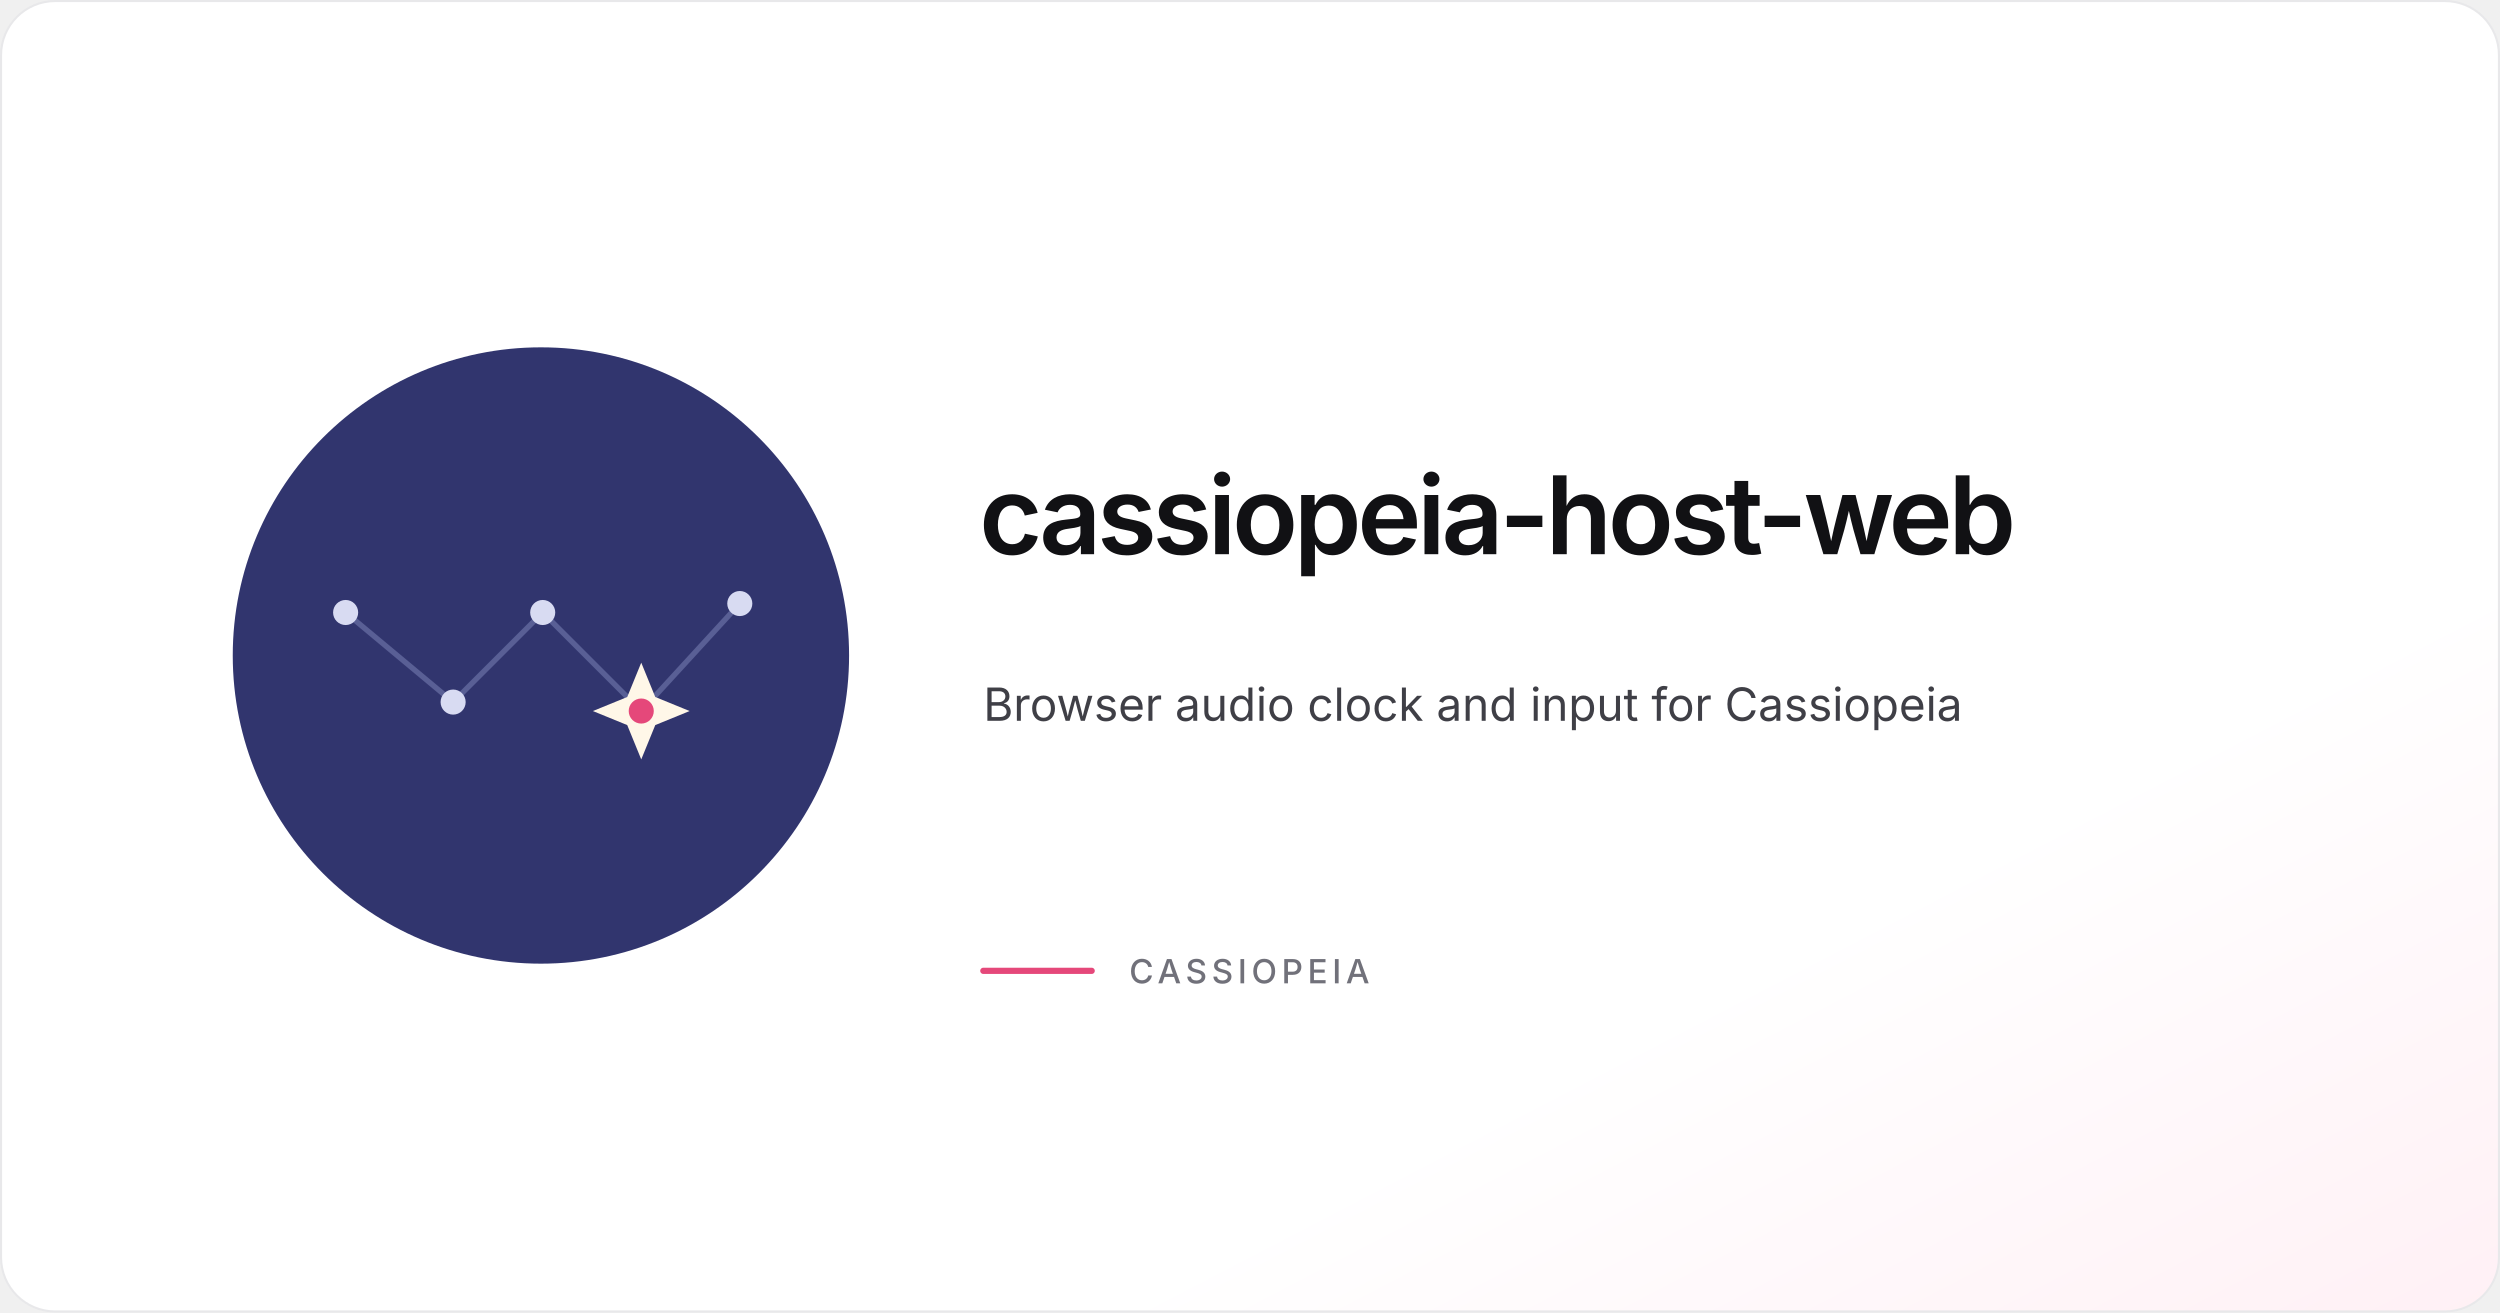
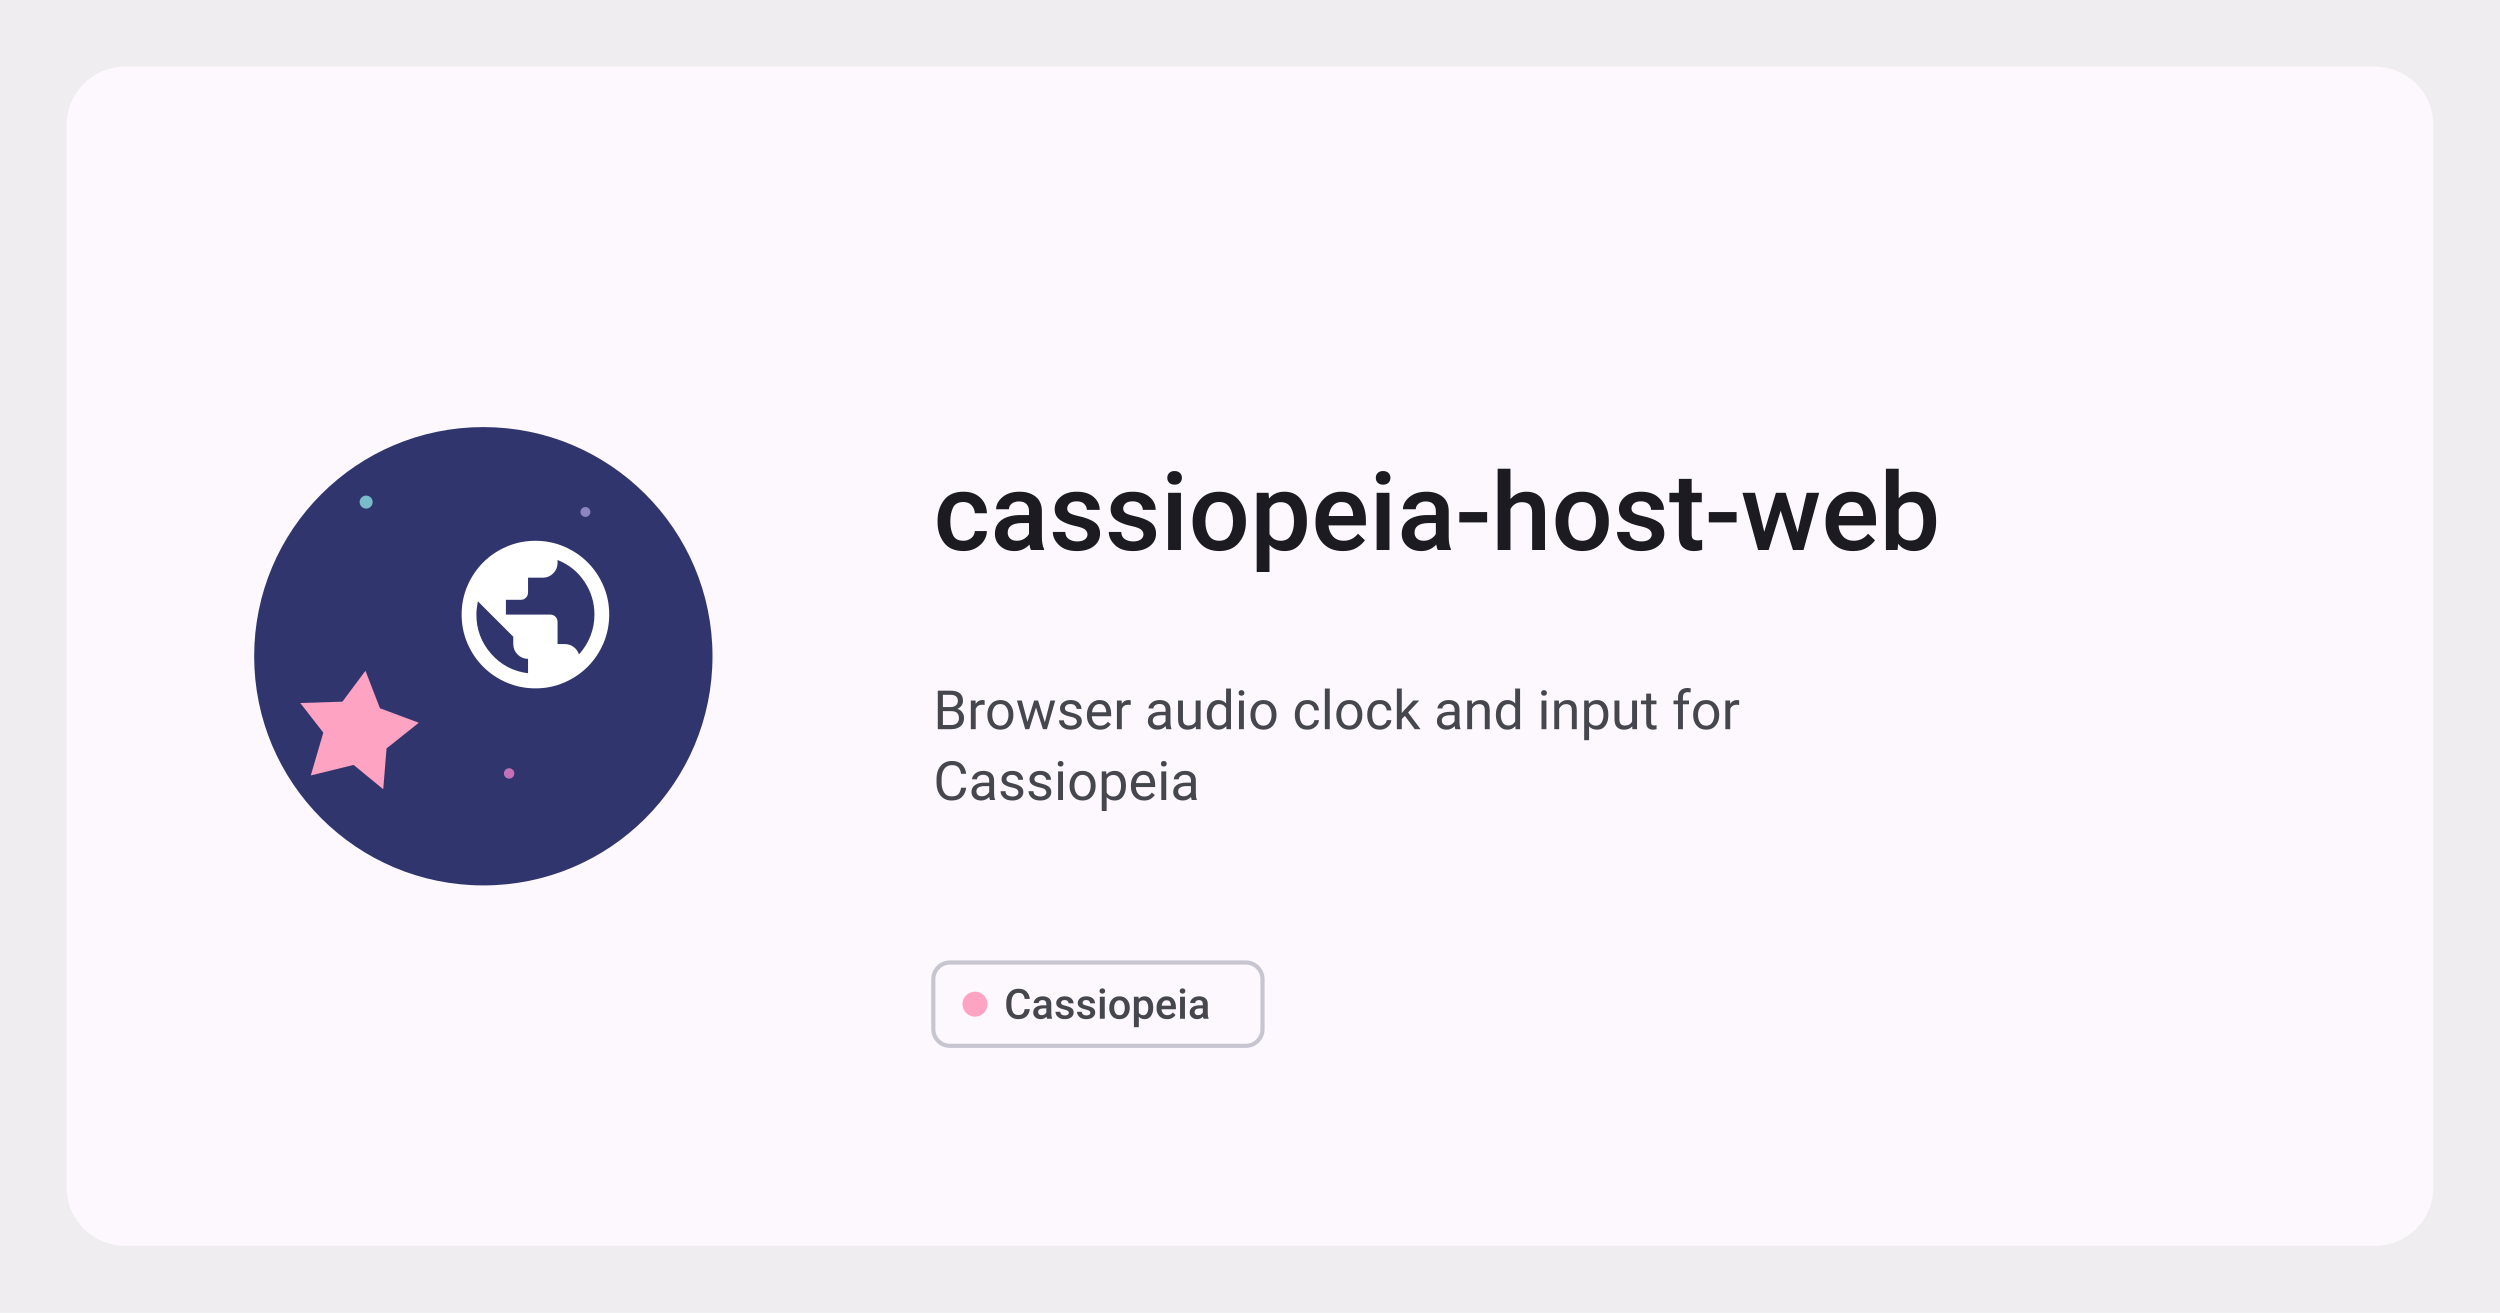
- <svg xmlns="http://www.w3.org/2000/svg" viewBox="0 0 1200 630" role="img" aria-label="cassiopeia-host-web">
-   <defs>
-     <linearGradient id="background" x1="0" y1="0" x2="1" y2="1">
-       <stop offset="0" stop-color="#FFFFFF" />
-       <stop offset=".72" stop-color="#FFFFFF" />
-       <stop offset="1" stop-color="#FFF0F5" />
-     </linearGradient>
-   </defs>
-   <rect x=".5" y=".5" width="1199" height="629" rx="26" fill="url(#background)" stroke="#E8E8EA" />
-   <g transform="translate(110 165) scale(.43)">
-     <circle cx="348" cy="348" r="344" fill="#31356E" />
-     <polyline points="130,300 250,400 350,300 460,410 570,290" fill="none" stroke="#9AA2D4" stroke-width="6" opacity=".38" />
-     <circle cx="130" cy="300" r="14" fill="#D8DBF2" />
-     <circle cx="250" cy="400" r="14" fill="#D8DBF2" />
-     <circle cx="350" cy="300" r="14" fill="#D8DBF2" />
-     <path d="M460 356L475.66 394.34L514 410L475.66 425.66L460 464L444.34 425.66L406 410L444.34 394.34Z" fill="#FFF7E8" />
-     <circle cx="460" cy="410" r="14" fill="#E5487A" />
-     <circle cx="570" cy="290" r="14" fill="#D8DBF2" />
+ <svg xmlns="http://www.w3.org/2000/svg" viewBox="0 0 1200 630" role="img" aria-label="cassiopeia-host-web" font-family="Roboto, 'Noto Sans', sans-serif">
+   <rect width="1200" height="630" fill="#F0EDF1" />
+   <rect x="32" y="32" width="1136" height="566" rx="28" fill="#FCF8FD" />
+   <g transform="translate(112 195)">
+     <svg width="240" height="240" viewBox="0 0 192 192">
+       <circle cx="96" cy="96" r="88" fill="#31356E" />
+       <circle cx="51.0" cy="36.8" r="2.5" fill="#79BBC8" />
+       <circle cx="135.2" cy="40.6" r="1.9" fill="#8C85C0" />
+       <circle cx="105.9" cy="141.0" r="2.0" fill="#C370B7" />
+       <path transform="translate(8 8) scale(0.25287)" d="M169 370L134 417L70 419L105 464L86 529L151 513L196 550L201 488L250 449L191 427Z" fill="#FFA3C2" />
+       <g transform="translate(82.0 46.0) scale(2.8333)">
+         <path fill="#FFFFFF" d="M8.1 21.213q-1.825-.788-3.175-2.138T2.788 15.9T2 12t.788-3.9t2.137-3.175T8.1 2.788T12 2t3.9.788t3.175 2.137T21.213 8.1T22 12t-.788 3.9t-2.137 3.175t-3.175 2.138T12 22t-3.9-.788M11 19.95V18q-.825 0-1.412-.587T9 16v-1l-4.8-4.8q-.075.45-.137.9T4 12q0 3.025 1.988 5.3T11 19.95m6.9-2.55q1.025-1.125 1.563-2.512T20 12q0-2.45-1.362-4.475T15 4.6V5q0 .825-.587 1.413T13 7h-2v2q0 .425-.288.713T10 10H8v2h6q.425 0 .713.288T15 13v3h1q.65 0 1.175.388T17.9 17.4" />
+       </g>
+     </svg>
  </g>
-   <g transform="translate(470 196)">
-     <text x="0" y="70" fill="#111114" font-family="Inter, Helvetica Neue, Arial, sans-serif" font-size="52" font-weight="600" letter-spacing="-2">cassiopeia-host-web</text>
-     <text x="2" y="150" fill="#3F3F46" font-family="Inter, Helvetica Neue, Arial, sans-serif" font-size="22">Browser audio clock and input for Cassiopeia</text>
-     <line x1="2" y1="270" x2="54" y2="270" stroke="#E5487A" stroke-width="3" stroke-linecap="round" />
-     <text x="72" y="276" fill="#71717A" font-family="Inter, Helvetica Neue, Arial, sans-serif" font-size="16" font-weight="500" letter-spacing="2.2">CASSIOPEIA</text>
+   <g transform="translate(448 200)">
+     <text x="0" y="64" fill="#1B1B21" font-size="52" font-weight="500">cassiopeia-host-web</text>
+     <text x="0" y="150" fill="#46464F" font-size="26">Browser audio clock and input for</text>
+     <text x="0" y="184" fill="#46464F" font-size="26">Cassiopeia</text>
+     <g transform="translate(0 262)">
+       <rect width="158" height="40" rx="8" fill="none" stroke="#C7C5D0" stroke-width="2" />
+       <circle cx="20" cy="20" r="6" fill="#FFA3C2" />
+       <text x="34" y="27" fill="#46464F" font-size="20" font-weight="500">Cassiopeia</text>
+     </g>
  </g>
</svg>
